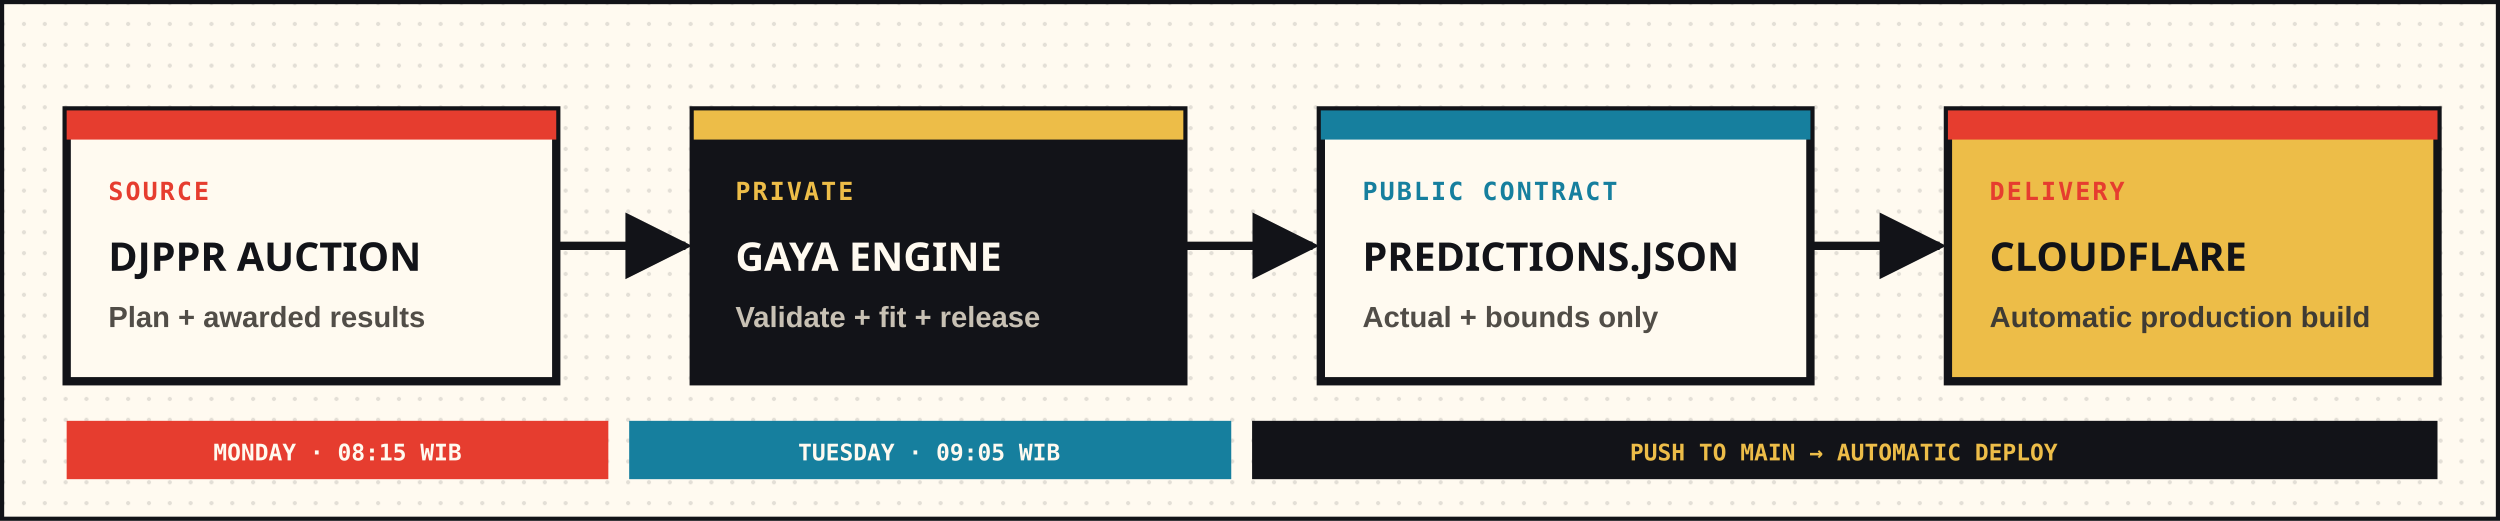
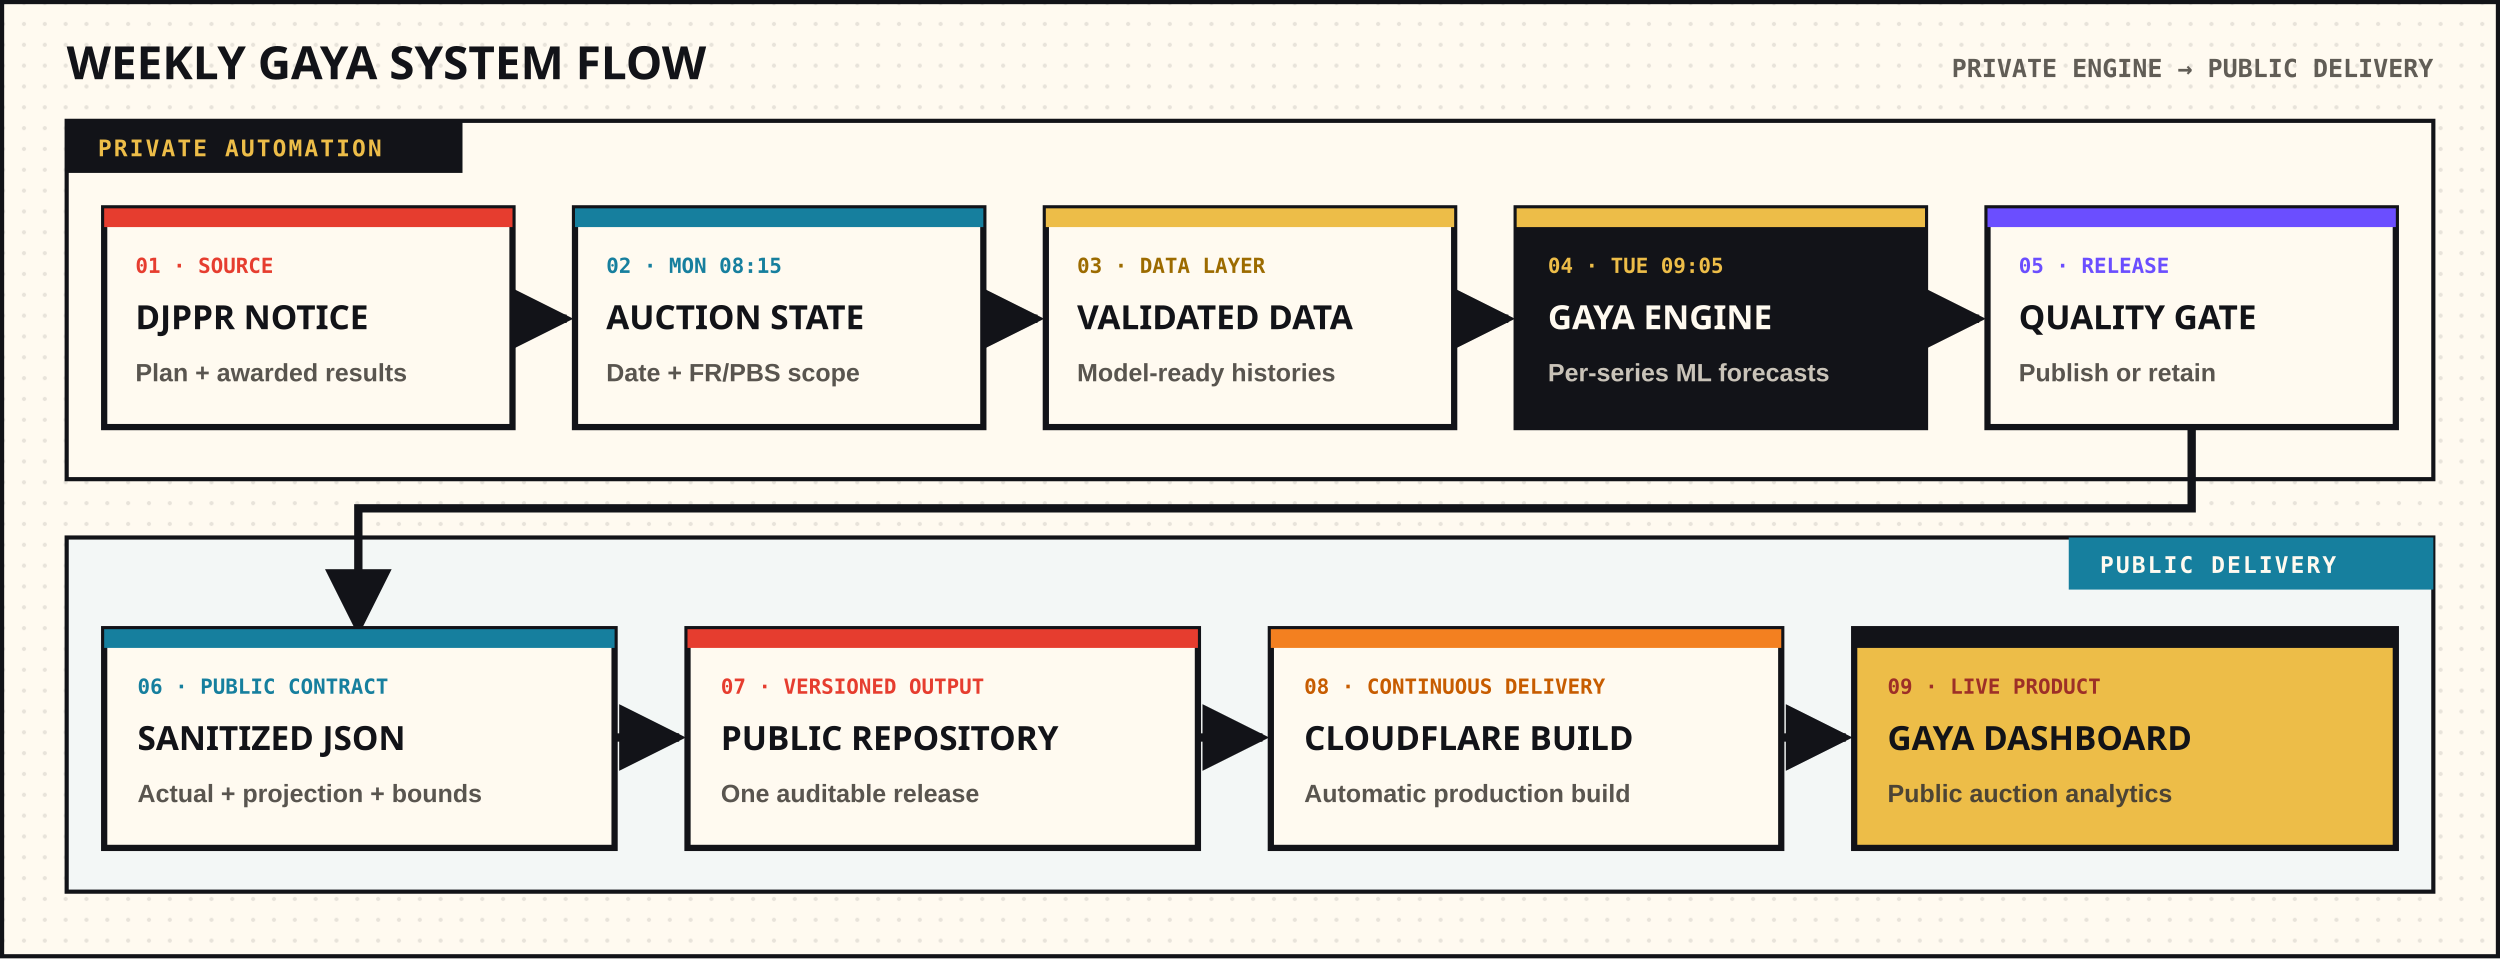
- <svg xmlns="http://www.w3.org/2000/svg" width="1200" height="250" viewBox="0 0 1200 250" role="img" aria-labelledby="title desc">
+ <svg xmlns="http://www.w3.org/2000/svg" width="1200" height="460" viewBox="0 0 1200 460" role="img" aria-labelledby="title desc">
  <defs>
-     <marker id="arrow" viewBox="0 0 10 10" refX="9" refY="5" markerWidth="8" markerHeight="8" orient="auto-start-reverse">
+     <marker id="arrow" viewBox="0 0 10 10" refX="9" refY="5" markerWidth="8" markerHeight="8" orient="auto">
      <path d="M 0 0 L 10 5 L 0 10 z" fill="#121318" />
    </marker>
    <pattern id="dots" width="10" height="10" patternUnits="userSpaceOnUse">
-       <circle cx="1.5" cy="1.5" r="1" fill="#121318" opacity=".12" />
+       <circle cx="1.5" cy="1.5" r="1" fill="#121318" opacity=".1" />
    </pattern>
  </defs>
-   <rect width="1200" height="250" fill="#fffaf0" />
-   <rect width="1200" height="250" fill="url(#dots)" />
-   <rect x="1" y="1" width="1198" height="248" fill="none" stroke="#121318" stroke-width="2" />
-   <line x1="267" y1="118" x2="329" y2="118" stroke="#121318" stroke-width="4" marker-end="url(#arrow)" />
-   <line x1="568" y1="118" x2="630" y2="118" stroke="#121318" stroke-width="4" marker-end="url(#arrow)" />
-   <line x1="869" y1="118" x2="931" y2="118" stroke="#121318" stroke-width="4" marker-end="url(#arrow)" />
+   <rect width="1200" height="460" fill="#fffaf0" />
+   <rect width="1200" height="460" fill="url(#dots)" />
+   <rect x="1" y="1" width="1198" height="458" fill="none" stroke="#121318" stroke-width="2" />
+   <text x="32" y="38" fill="#121318" font-family="Arial Black, Impact, sans-serif" font-size="22" font-weight="900">WEEKLY GAYA SYSTEM FLOW</text>
+   <text x="1168" y="37" text-anchor="end" fill="#615d56" font-family="ui-monospace, SFMono-Regular, Consolas, monospace" font-size="12" font-weight="800">PRIVATE ENGINE → PUBLIC DELIVERY</text>
+   <rect x="32" y="58" width="1136" height="172" fill="#fffaf0" stroke="#121318" stroke-width="2" />
+   <rect x="32" y="58" width="190" height="25" fill="#121318" />
+   <text x="47" y="75" fill="#edbd48" font-family="ui-monospace, SFMono-Regular, Consolas, monospace" font-size="11" font-weight="900" letter-spacing="1">PRIVATE AUTOMATION</text>
+   <line x1="246" y1="153" x2="272" y2="153" stroke="#121318" stroke-width="4" marker-end="url(#arrow)" />
+   <line x1="472" y1="153" x2="498" y2="153" stroke="#121318" stroke-width="4" marker-end="url(#arrow)" />
+   <line x1="698" y1="153" x2="724" y2="153" stroke="#121318" stroke-width="4" marker-end="url(#arrow)" />
+   <line x1="924" y1="153" x2="950" y2="153" stroke="#121318" stroke-width="4" marker-end="url(#arrow)" />
  <g>
-     <rect x="32" y="53" width="235" height="130" fill="#fffaf0" stroke="#121318" stroke-width="4" />
-     <rect x="32" y="53" width="235" height="14" fill="#e63d2f" />
-     <text x="52" y="96" fill="#e63d2f" font-family="ui-monospace, SFMono-Regular, Consolas, monospace" font-size="12" font-weight="900" letter-spacing="1">SOURCE</text>
-     <text x="52" y="130" fill="#121318" font-family="Arial Black, Impact, sans-serif" font-size="19" font-weight="900">DJPPR AUCTION</text>
-     <text x="52" y="157" fill="#514d47" font-family="Arial, sans-serif" font-size="14" font-weight="700">Plan + awarded results</text>
+     <rect x="50" y="100" width="196" height="105" fill="#fffaf0" stroke="#121318" stroke-width="3" />
+     <rect x="50" y="100" width="196" height="9" fill="#e63d2f" />
+     <text x="65" y="131" fill="#e63d2f" font-family="ui-monospace, SFMono-Regular, Consolas, monospace" font-size="10" font-weight="900">01 · SOURCE</text>
+     <text x="65" y="158" fill="#121318" font-family="Arial Black, Impact, sans-serif" font-size="16" font-weight="900">DJPPR NOTICE</text>
+     <text x="65" y="183" fill="#59554f" font-family="Arial, sans-serif" font-size="12" font-weight="700">Plan + awarded results</text>
  </g>
  <g>
-     <rect x="333" y="53" width="235" height="130" fill="#121318" stroke="#121318" stroke-width="4" />
-     <rect x="333" y="53" width="235" height="14" fill="#edbd48" />
-     <text x="353" y="96" fill="#edbd48" font-family="ui-monospace, SFMono-Regular, Consolas, monospace" font-size="12" font-weight="900" letter-spacing="1">PRIVATE</text>
-     <text x="353" y="130" fill="#fffaf0" font-family="Arial Black, Impact, sans-serif" font-size="19" font-weight="900">GAYA ENGINE</text>
-     <text x="353" y="157" fill="#c8c1b4" font-family="Arial, sans-serif" font-size="14" font-weight="700">Validate + fit + release</text>
+     <rect x="276" y="100" width="196" height="105" fill="#fffaf0" stroke="#121318" stroke-width="3" />
+     <rect x="276" y="100" width="196" height="9" fill="#167f9e" />
+     <text x="291" y="131" fill="#167f9e" font-family="ui-monospace, SFMono-Regular, Consolas, monospace" font-size="10" font-weight="900">02 · MON 08:15</text>
+     <text x="291" y="158" fill="#121318" font-family="Arial Black, Impact, sans-serif" font-size="16" font-weight="900">AUCTION STATE</text>
+     <text x="291" y="183" fill="#59554f" font-family="Arial, sans-serif" font-size="12" font-weight="700">Date + FR/PBS scope</text>
  </g>
  <g>
-     <rect x="634" y="53" width="235" height="130" fill="#fffaf0" stroke="#121318" stroke-width="4" />
-     <rect x="634" y="53" width="235" height="14" fill="#167f9e" />
-     <text x="654" y="96" fill="#167f9e" font-family="ui-monospace, SFMono-Regular, Consolas, monospace" font-size="12" font-weight="900" letter-spacing="1">PUBLIC CONTRACT</text>
-     <text x="654" y="130" fill="#121318" font-family="Arial Black, Impact, sans-serif" font-size="19" font-weight="900">PREDICTIONS.JSON</text>
-     <text x="654" y="157" fill="#514d47" font-family="Arial, sans-serif" font-size="14" font-weight="700">Actual + bounds only</text>
+     <rect x="502" y="100" width="196" height="105" fill="#fffaf0" stroke="#121318" stroke-width="3" />
+     <rect x="502" y="100" width="196" height="9" fill="#edbd48" />
+     <text x="517" y="131" fill="#9c6b00" font-family="ui-monospace, SFMono-Regular, Consolas, monospace" font-size="10" font-weight="900">03 · DATA LAYER</text>
+     <text x="517" y="158" fill="#121318" font-family="Arial Black, Impact, sans-serif" font-size="16" font-weight="900">VALIDATED DATA</text>
+     <text x="517" y="183" fill="#59554f" font-family="Arial, sans-serif" font-size="12" font-weight="700">Model-ready histories</text>
  </g>
  <g>
-     <rect x="935" y="53" width="235" height="130" fill="#edbd48" stroke="#121318" stroke-width="4" />
-     <rect x="935" y="53" width="235" height="14" fill="#e63d2f" />
-     <text x="955" y="96" fill="#e63d2f" font-family="ui-monospace, SFMono-Regular, Consolas, monospace" font-size="12" font-weight="900" letter-spacing="1">DELIVERY</text>
-     <text x="955" y="130" fill="#121318" font-family="Arial Black, Impact, sans-serif" font-size="19" font-weight="900">CLOUDFLARE</text>
-     <text x="955" y="157" fill="#3f3b34" font-family="Arial, sans-serif" font-size="14" font-weight="700">Automatic production build</text>
+     <rect x="728" y="100" width="196" height="105" fill="#121318" stroke="#121318" stroke-width="3" />
+     <rect x="728" y="100" width="196" height="9" fill="#edbd48" />
+     <text x="743" y="131" fill="#edbd48" font-family="ui-monospace, SFMono-Regular, Consolas, monospace" font-size="10" font-weight="900">04 · TUE 09:05</text>
+     <text x="743" y="158" fill="#fffaf0" font-family="Arial Black, Impact, sans-serif" font-size="16" font-weight="900">GAYA ENGINE</text>
+     <text x="743" y="183" fill="#c9c3b8" font-family="Arial, sans-serif" font-size="12" font-weight="700">Per-series ML forecasts</text>
  </g>
-   <rect x="32" y="202" width="260" height="28" fill="#e63d2f" />
-   <rect x="302" y="202" width="289" height="28" fill="#167f9e" />
-   <rect x="601" y="202" width="569" height="28" fill="#121318" />
-   <text x="162" y="221" text-anchor="middle" fill="#fffaf0" font-family="ui-monospace, SFMono-Regular, Consolas, monospace" font-size="11" font-weight="900">MONDAY · 08:15 WIB</text>
-   <text x="446" y="221" text-anchor="middle" fill="#fffaf0" font-family="ui-monospace, SFMono-Regular, Consolas, monospace" font-size="11" font-weight="900">TUESDAY · 09:05 WIB</text>
-   <text x="885" y="221" text-anchor="middle" fill="#edbd48" font-family="ui-monospace, SFMono-Regular, Consolas, monospace" font-size="11" font-weight="900">PUSH TO MAIN → AUTOMATIC DEPLOY</text>
+   <g>
+     <rect x="954" y="100" width="196" height="105" fill="#fffaf0" stroke="#121318" stroke-width="3" />
+     <rect x="954" y="100" width="196" height="9" fill="#6b4eff" />
+     <text x="969" y="131" fill="#6b4eff" font-family="ui-monospace, SFMono-Regular, Consolas, monospace" font-size="10" font-weight="900">05 · RELEASE</text>
+     <text x="969" y="158" fill="#121318" font-family="Arial Black, Impact, sans-serif" font-size="16" font-weight="900">QUALITY GATE</text>
+     <text x="969" y="183" fill="#59554f" font-family="Arial, sans-serif" font-size="12" font-weight="700">Publish or retain</text>
+   </g>
+   <rect x="32" y="258" width="1136" height="170" fill="#f3f7f6" stroke="#121318" stroke-width="2" />
+   <rect x="993" y="258" width="175" height="25" fill="#167f9e" />
+   <text x="1008" y="275" fill="#fffaf0" font-family="ui-monospace, SFMono-Regular, Consolas, monospace" font-size="11" font-weight="900" letter-spacing="1">PUBLIC DELIVERY</text>
+   <path d="M1052 205 L1052 244 L172 244 L172 302" fill="none" stroke="#121318" stroke-width="4" marker-end="url(#arrow)" />
+   <line x1="295" y1="354" x2="326" y2="354" stroke="#121318" stroke-width="4" marker-end="url(#arrow)" />
+   <line x1="575" y1="354" x2="606" y2="354" stroke="#121318" stroke-width="4" marker-end="url(#arrow)" />
+   <line x1="855" y1="354" x2="886" y2="354" stroke="#121318" stroke-width="4" marker-end="url(#arrow)" />
+   <g>
+     <rect x="50" y="302" width="245" height="105" fill="#fffaf0" stroke="#121318" stroke-width="3" />
+     <rect x="50" y="302" width="245" height="9" fill="#167f9e" />
+     <text x="66" y="333" fill="#167f9e" font-family="ui-monospace, SFMono-Regular, Consolas, monospace" font-size="10" font-weight="900">06 · PUBLIC CONTRACT</text>
+     <text x="66" y="360" fill="#121318" font-family="Arial Black, Impact, sans-serif" font-size="16" font-weight="900">SANITIZED JSON</text>
+     <text x="66" y="385" fill="#59554f" font-family="Arial, sans-serif" font-size="12" font-weight="700">Actual + projection + bounds</text>
+   </g>
+   <g>
+     <rect x="330" y="302" width="245" height="105" fill="#fffaf0" stroke="#121318" stroke-width="3" />
+     <rect x="330" y="302" width="245" height="9" fill="#e63d2f" />
+     <text x="346" y="333" fill="#e63d2f" font-family="ui-monospace, SFMono-Regular, Consolas, monospace" font-size="10" font-weight="900">07 · VERSIONED OUTPUT</text>
+     <text x="346" y="360" fill="#121318" font-family="Arial Black, Impact, sans-serif" font-size="16" font-weight="900">PUBLIC REPOSITORY</text>
+     <text x="346" y="385" fill="#59554f" font-family="Arial, sans-serif" font-size="12" font-weight="700">One auditable release</text>
+   </g>
+   <g>
+     <rect x="610" y="302" width="245" height="105" fill="#fffaf0" stroke="#121318" stroke-width="3" />
+     <rect x="610" y="302" width="245" height="9" fill="#f38020" />
+     <text x="626" y="333" fill="#c75c00" font-family="ui-monospace, SFMono-Regular, Consolas, monospace" font-size="10" font-weight="900">08 · CONTINUOUS DELIVERY</text>
+     <text x="626" y="360" fill="#121318" font-family="Arial Black, Impact, sans-serif" font-size="16" font-weight="900">CLOUDFLARE BUILD</text>
+     <text x="626" y="385" fill="#59554f" font-family="Arial, sans-serif" font-size="12" font-weight="700">Automatic production build</text>
+   </g>
+   <g>
+     <rect x="890" y="302" width="260" height="105" fill="#edbd48" stroke="#121318" stroke-width="3" />
+     <rect x="890" y="302" width="260" height="9" fill="#121318" />
+     <text x="906" y="333" fill="#9d2f27" font-family="ui-monospace, SFMono-Regular, Consolas, monospace" font-size="10" font-weight="900">09 · LIVE PRODUCT</text>
+     <text x="906" y="360" fill="#121318" font-family="Arial Black, Impact, sans-serif" font-size="16" font-weight="900">GAYA DASHBOARD</text>
+     <text x="906" y="385" fill="#4c4435" font-family="Arial, sans-serif" font-size="12" font-weight="700">Public auction analytics</text>
+   </g>
</svg>
